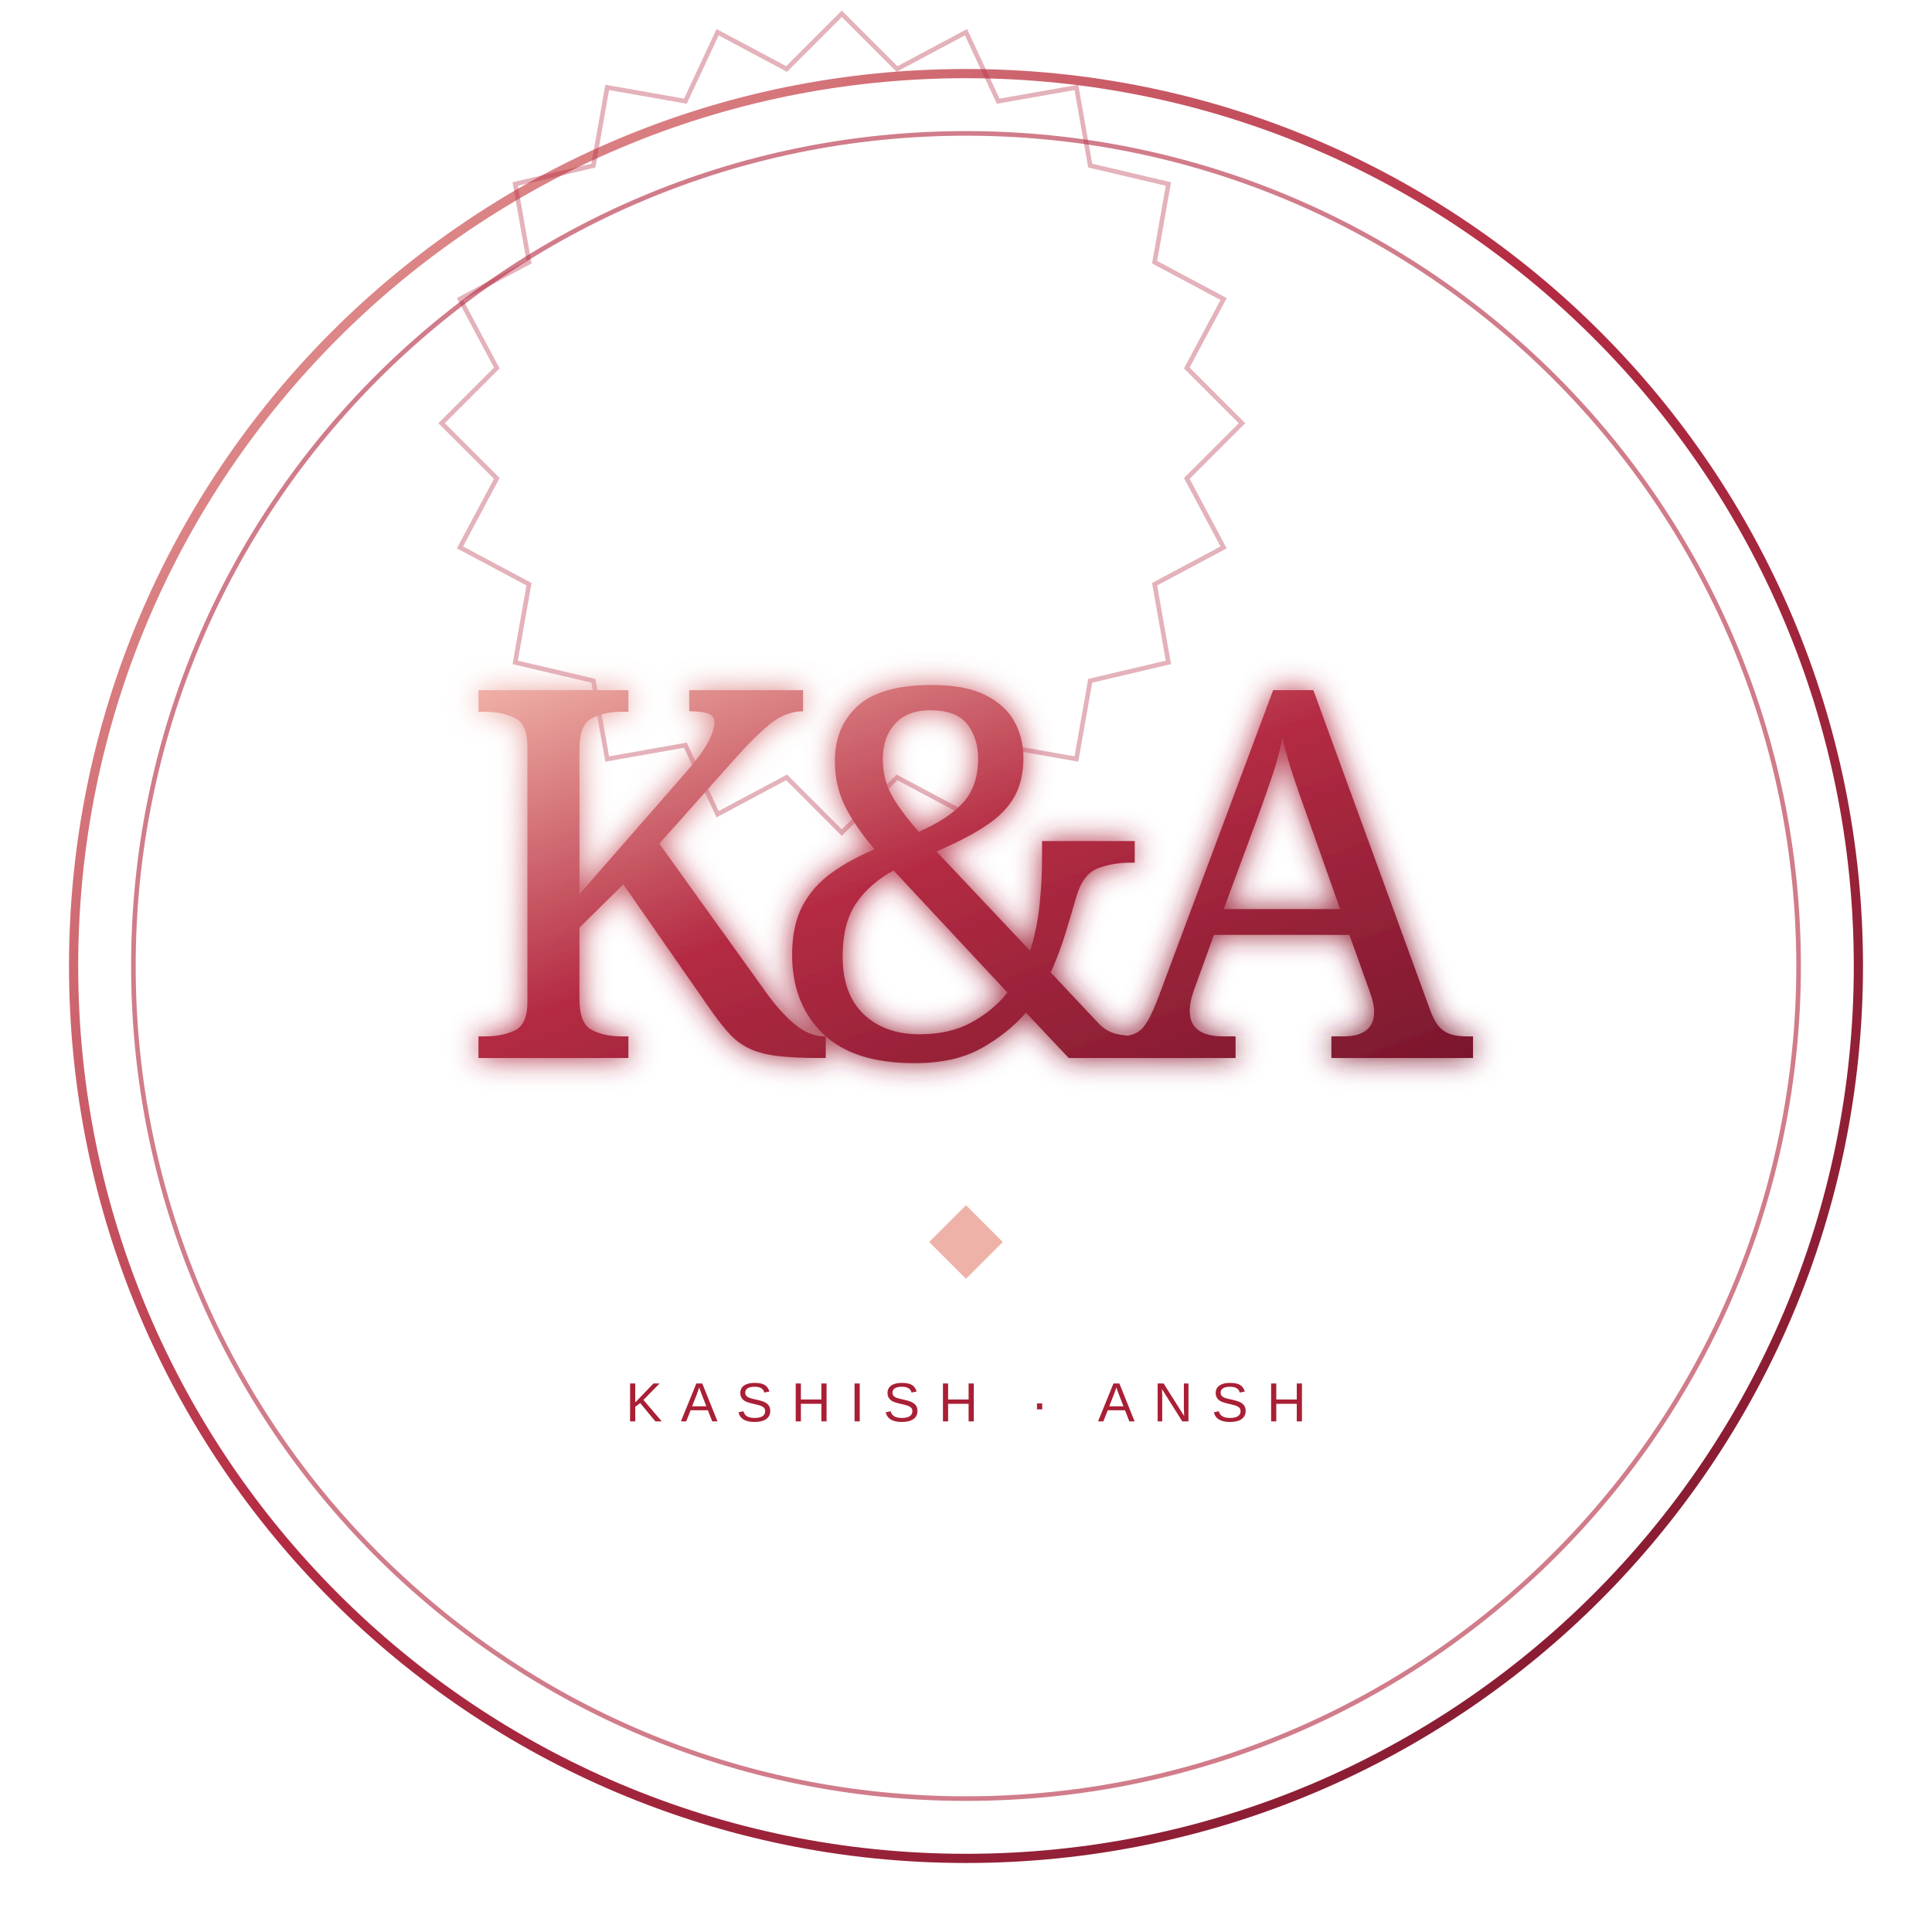
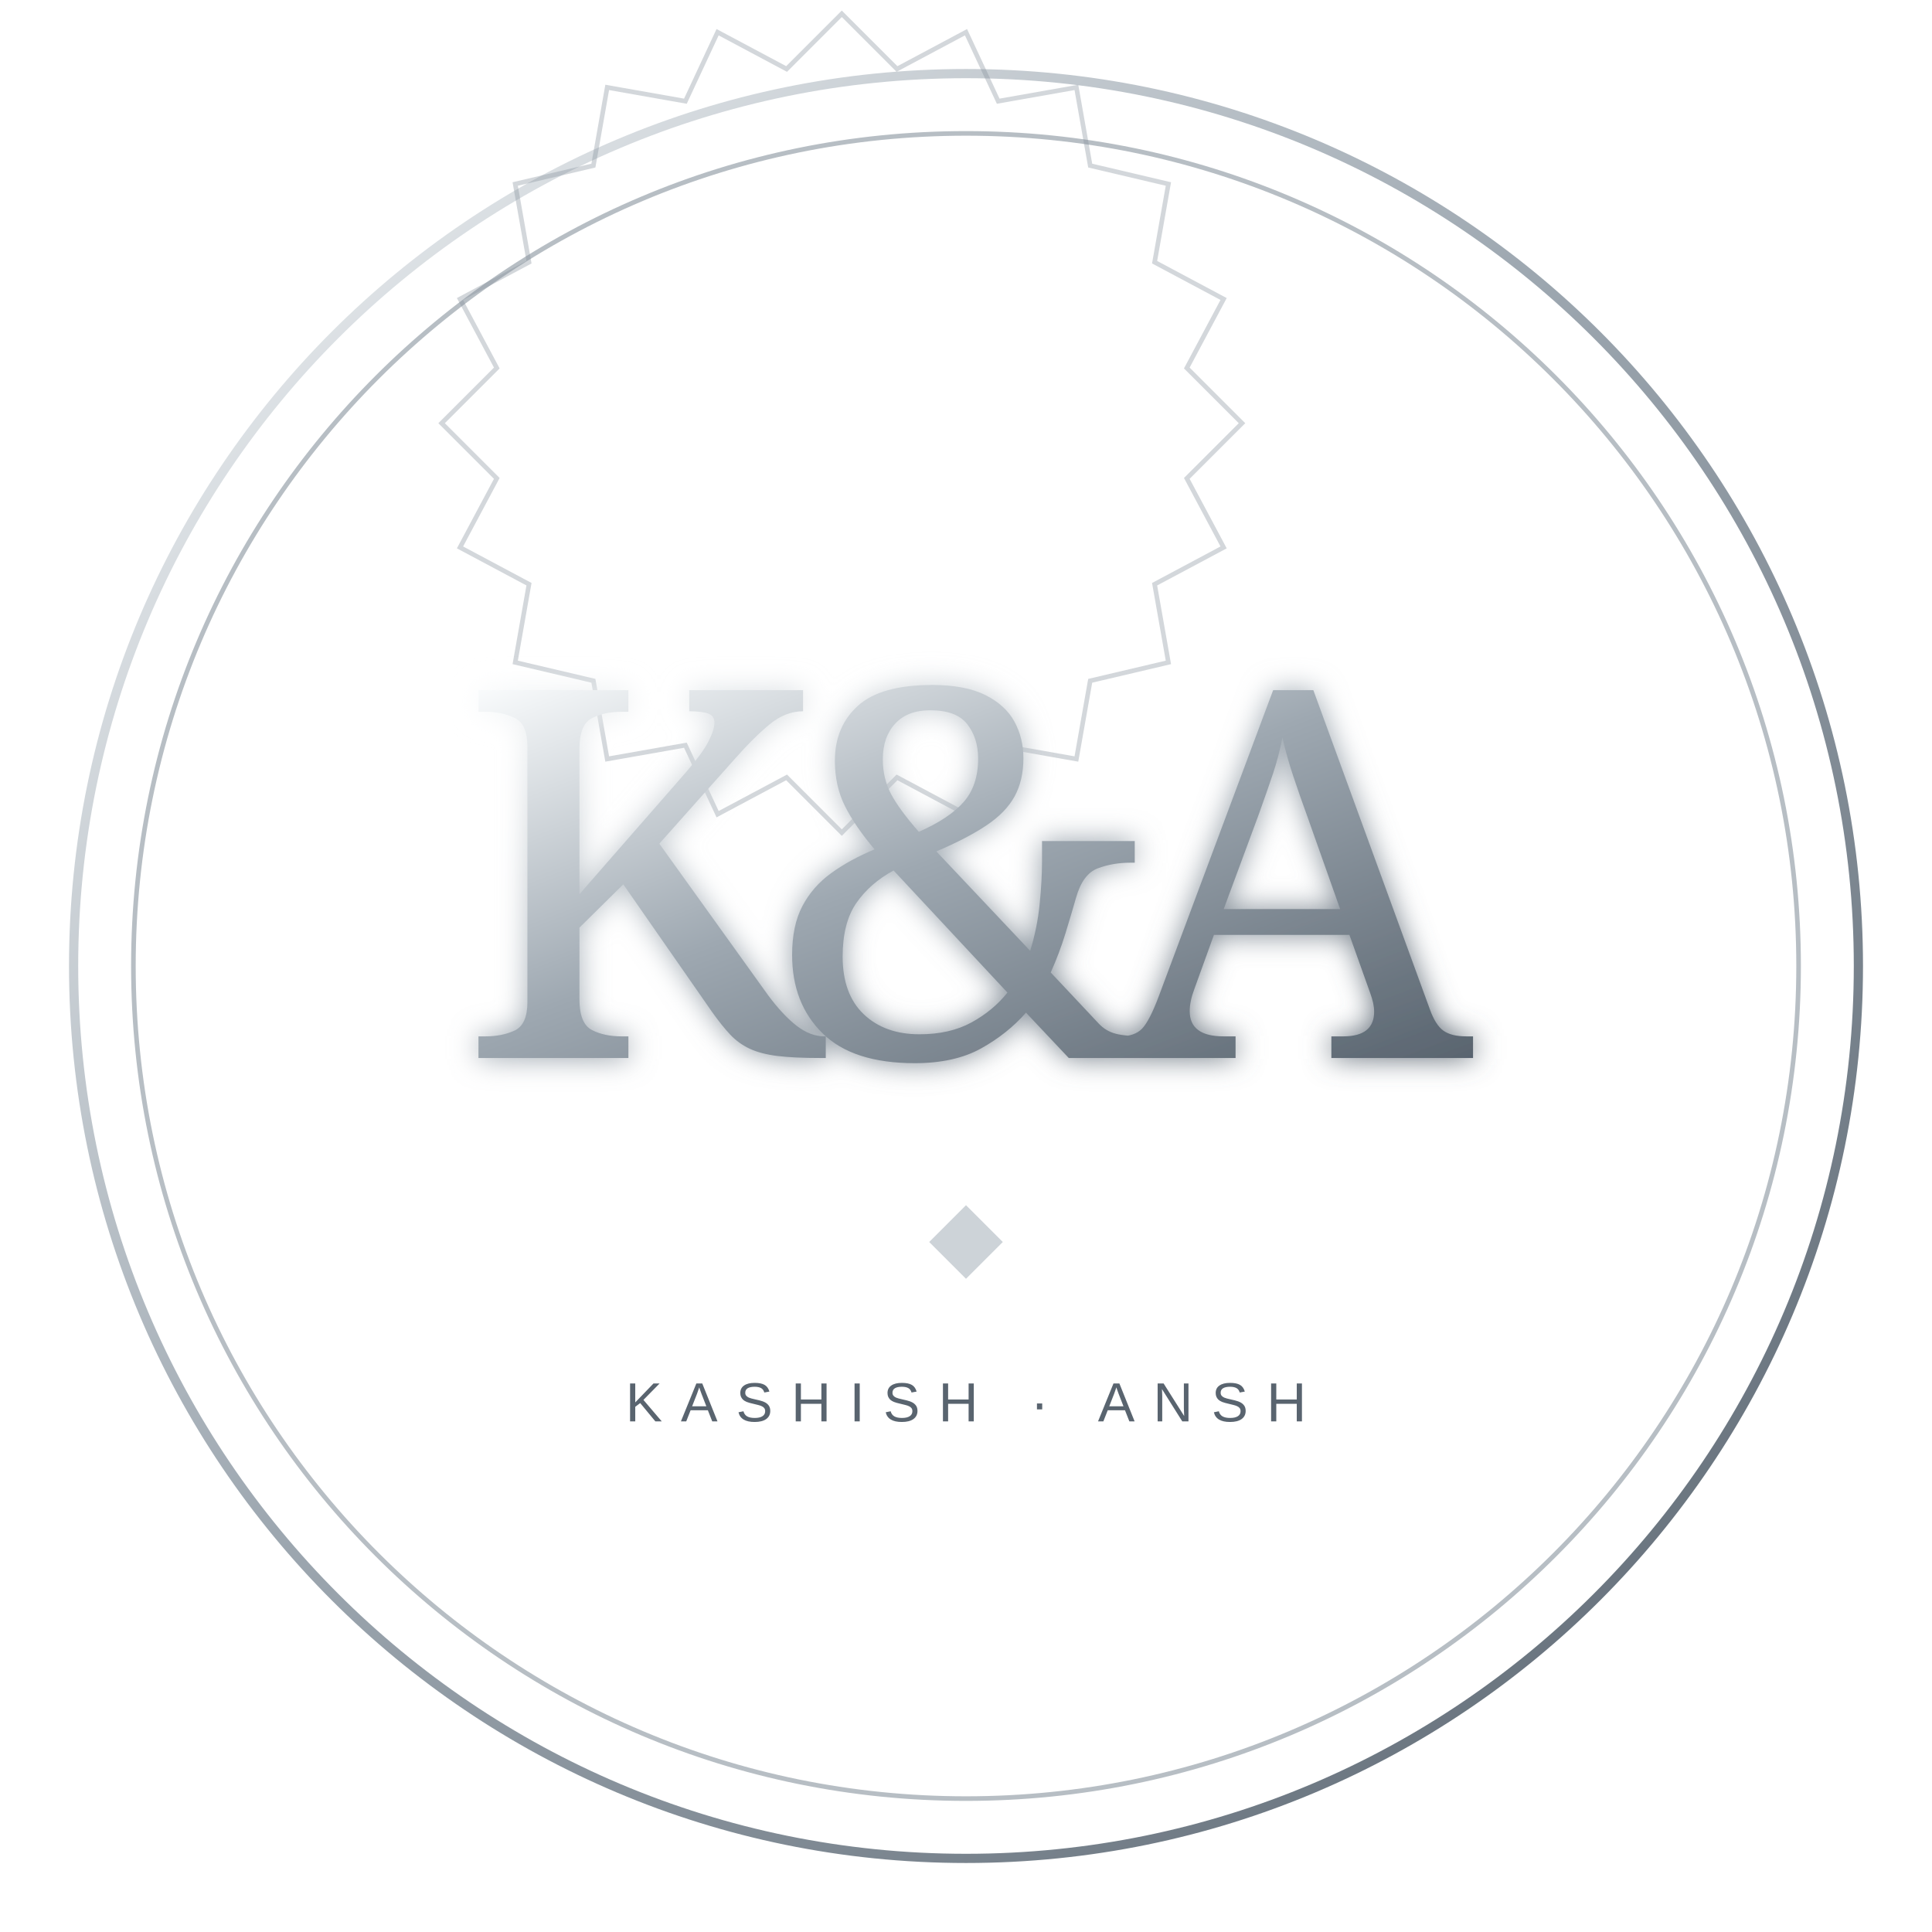
<svg xmlns="http://www.w3.org/2000/svg" width="420" height="420" viewBox="0 0 420 420" role="img" aria-labelledby="title desc">
  <defs>
-     <linearGradient id="gold" x1="0" y1="0" x2="1" y2="1">
-       <stop offset="0" stop-color="#f0b2a8" />
-       <stop offset=".46" stop-color="#b42c43" />
-       <stop offset="1" stop-color="#79172d" />
+     <linearGradient id="silver" x1="0" y1="0" x2="1" y2="1">
+       <stop offset="0" stop-color="#fafcfd" />
+       <stop offset=".46" stop-color="#9ea8b1" />
+       <stop offset="1" stop-color="#58636e" />
    </linearGradient>
    <filter id="glow" x="-30%" y="-30%" width="160%" height="160%">
      <feGaussianBlur stdDeviation="3" result="blur" />
      <feMerge>
        <feMergeNode in="blur" />
        <feMergeNode in="SourceGraphic" />
      </feMerge>
    </filter>
  </defs>
-   <circle cx="210" cy="210" r="194" fill="none" stroke="url(#gold)" stroke-width="2" />
-   <circle cx="210" cy="210" r="181" fill="none" stroke="#b42c43" stroke-opacity=".62" stroke-width="1" />
-   <path d="M210 7l7 15 17-3 3 17 17 4-3 17 15 8-8 15 12 12-12 12 8 15-15 8 3 17-17 4-3 17-17-3-7 15-15-8-12 12-12-12-15 8-7-15-17 3-3-17-17-4 3-17-15-8 8-15-12-12 12-12-8-15 15-8-3-17 17-4 3-17 17 3 7-15 15 8 12-12 12 12z" transform="translate(0 0)" fill="none" stroke="#b42c43" stroke-opacity=".36" stroke-width="1" />
-   <text x="210" y="230" text-anchor="middle" font-family="Baskerville, Georgia, serif" font-size="112" letter-spacing="-10" fill="url(#gold)" filter="url(#glow)">K&amp;A</text>
-   <path d="M118 270h184" fill="none" stroke="url(#gold)" stroke-width="1.5" />
-   <path d="M210 262l8 8-8 8-8-8z" fill="#efb2a8" />
-   <text x="210" y="309" text-anchor="middle" font-family="Montserrat, Arial, sans-serif" font-size="12" letter-spacing="4" fill="#a91f35">KASHISH · ANSH</text>
+   <circle cx="210" cy="210" r="194" fill="none" stroke="url(#silver)" stroke-width="2" />
+   <circle cx="210" cy="210" r="181" fill="none" stroke="#8b96a0" stroke-opacity=".62" stroke-width="1" />
+   <path d="M210 7l7 15 17-3 3 17 17 4-3 17 15 8-8 15 12 12-12 12 8 15-15 8 3 17-17 4-3 17-17-3-7 15-15-8-12 12-12-12-15 8-7-15-17 3-3-17-17-4 3-17-15-8 8-15-12-12 12-12-8-15 15-8-3-17 17-4 3-17 17 3 7-15 15 8 12-12 12 12z" transform="translate(0 0)" fill="none" stroke="#87929d" stroke-opacity=".36" stroke-width="1" />
+   <text x="210" y="230" text-anchor="middle" font-family="Baskerville, Georgia, serif" font-size="112" letter-spacing="-10" fill="url(#silver)" filter="url(#glow)">K&amp;A</text>
+   <path d="M118 270h184" fill="none" stroke="url(#silver)" stroke-width="1.5" />
+   <path d="M210 262l8 8-8 8-8-8z" fill="#cdd3d8" />
+   <text x="210" y="309" text-anchor="middle" font-family="Montserrat, Arial, sans-serif" font-size="12" letter-spacing="4" fill="#59646f">KASHISH · ANSH</text>
</svg>
